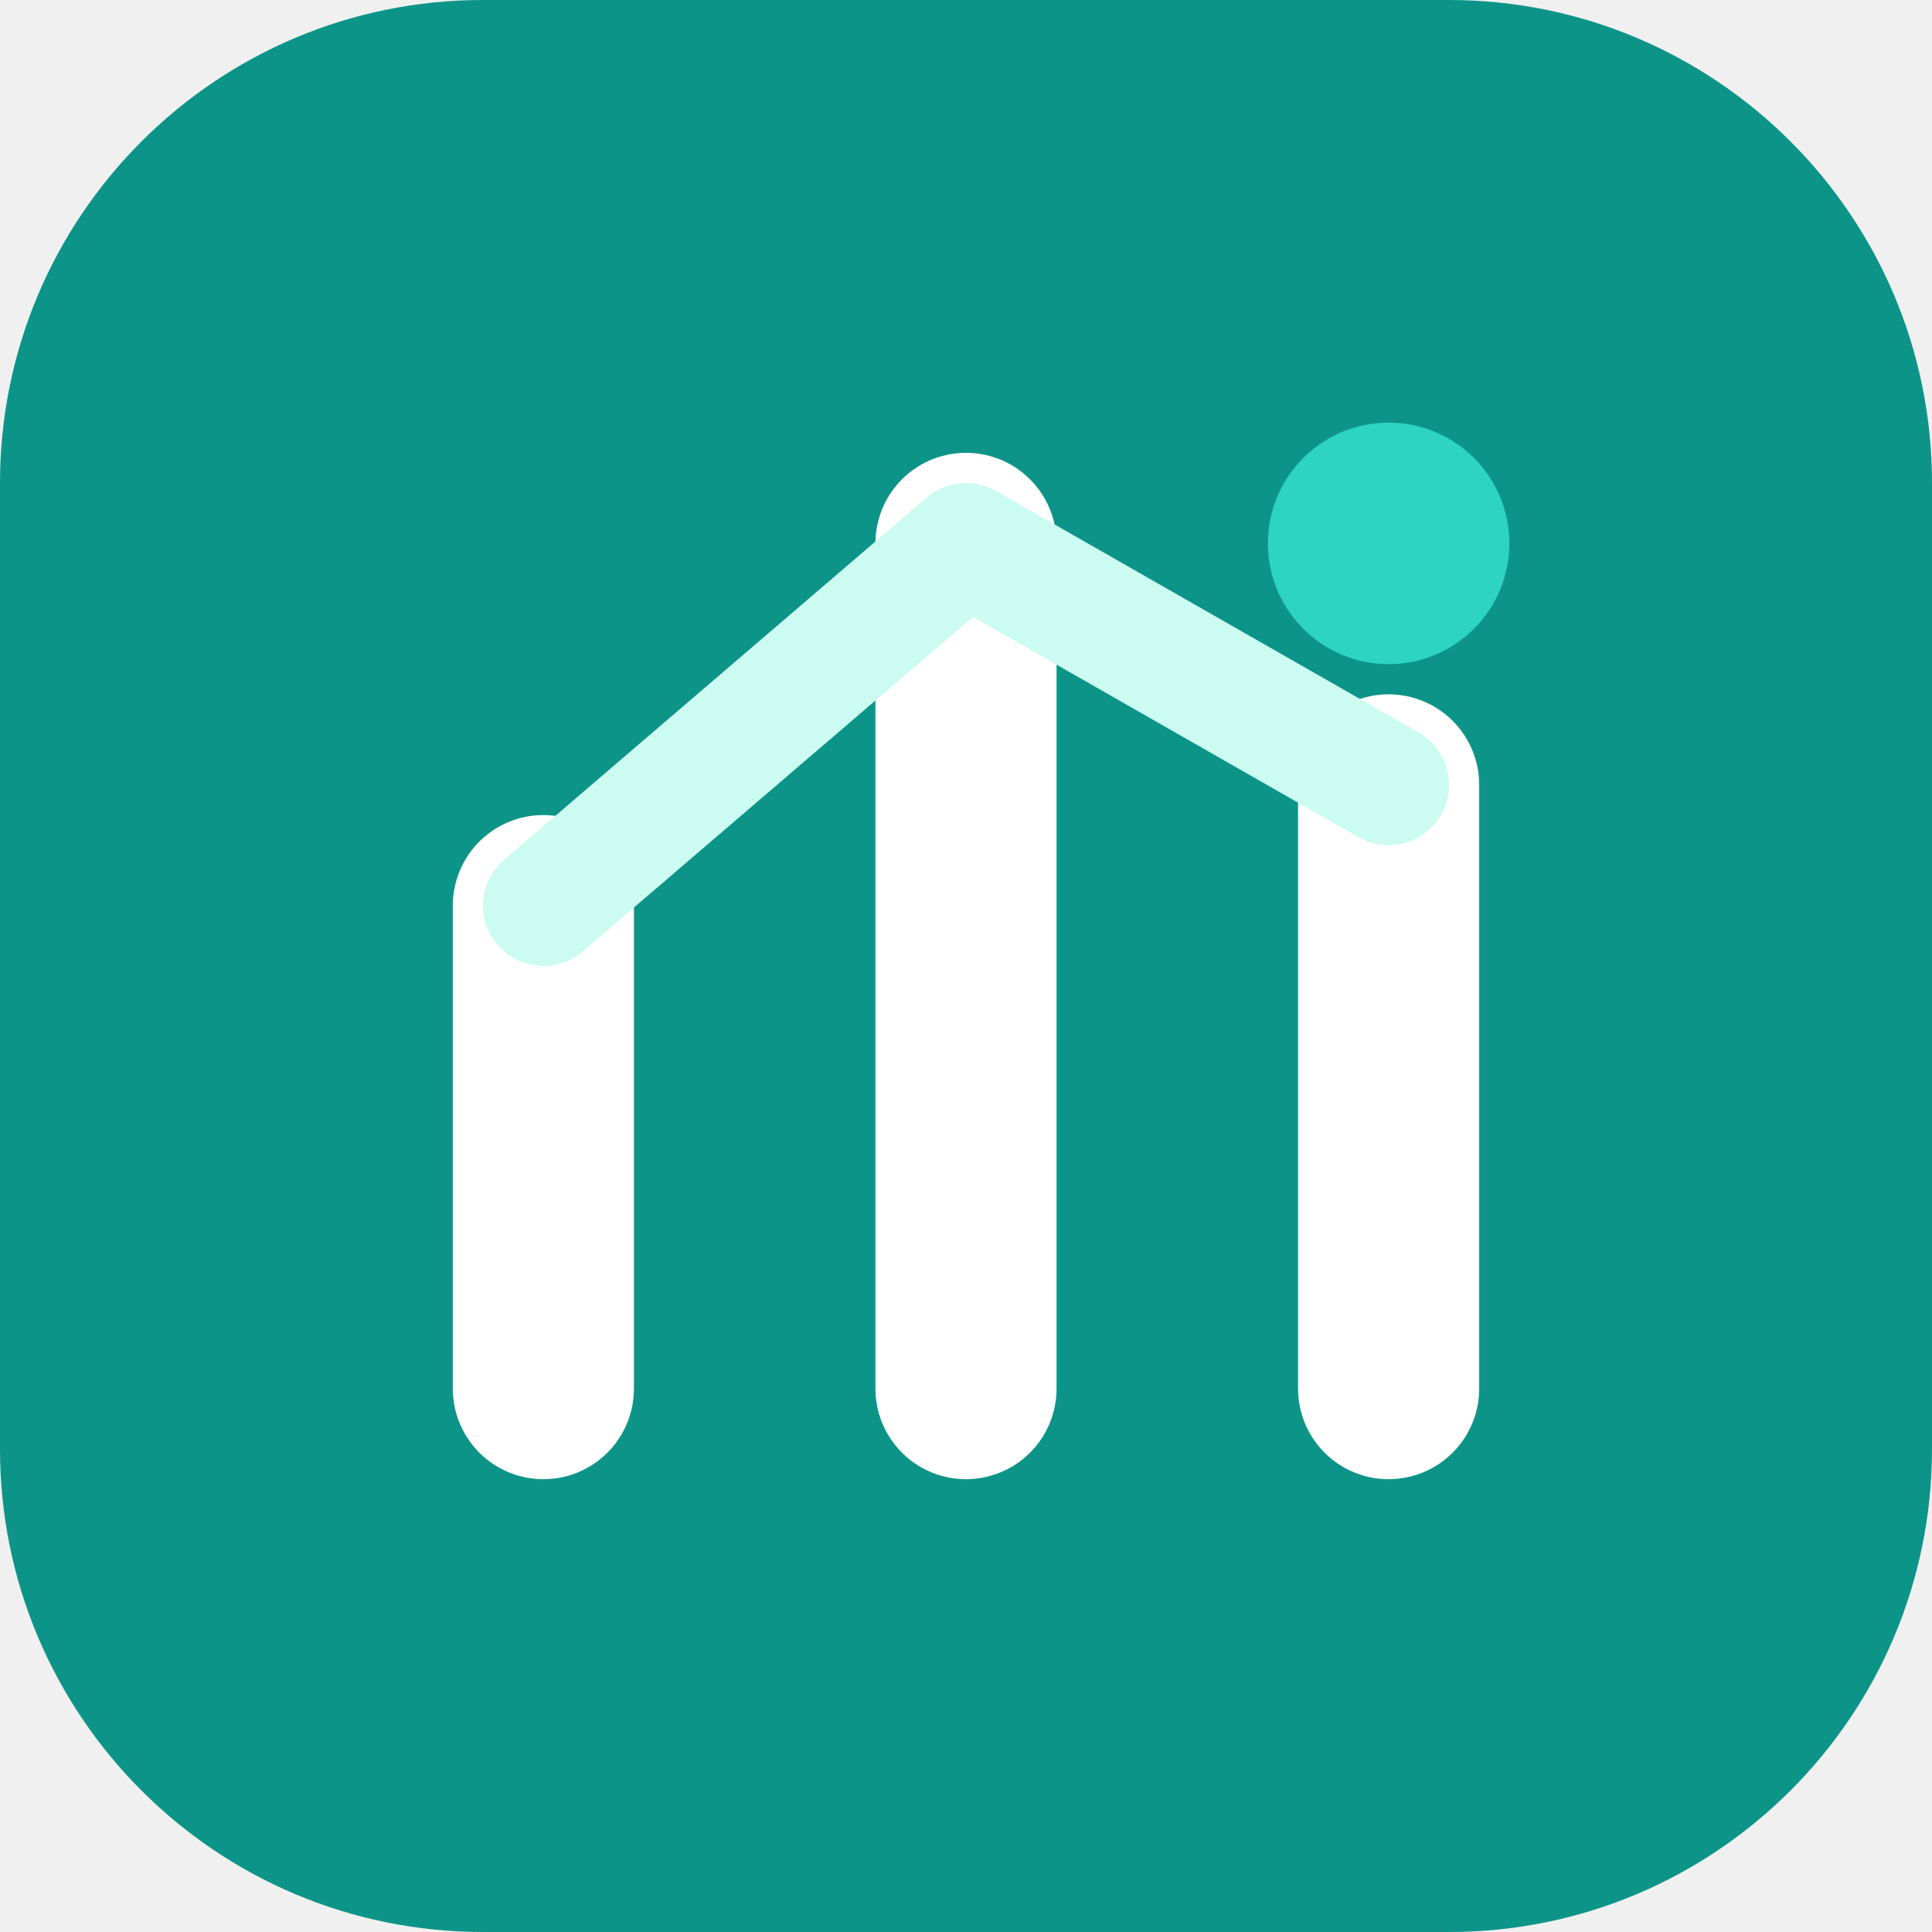
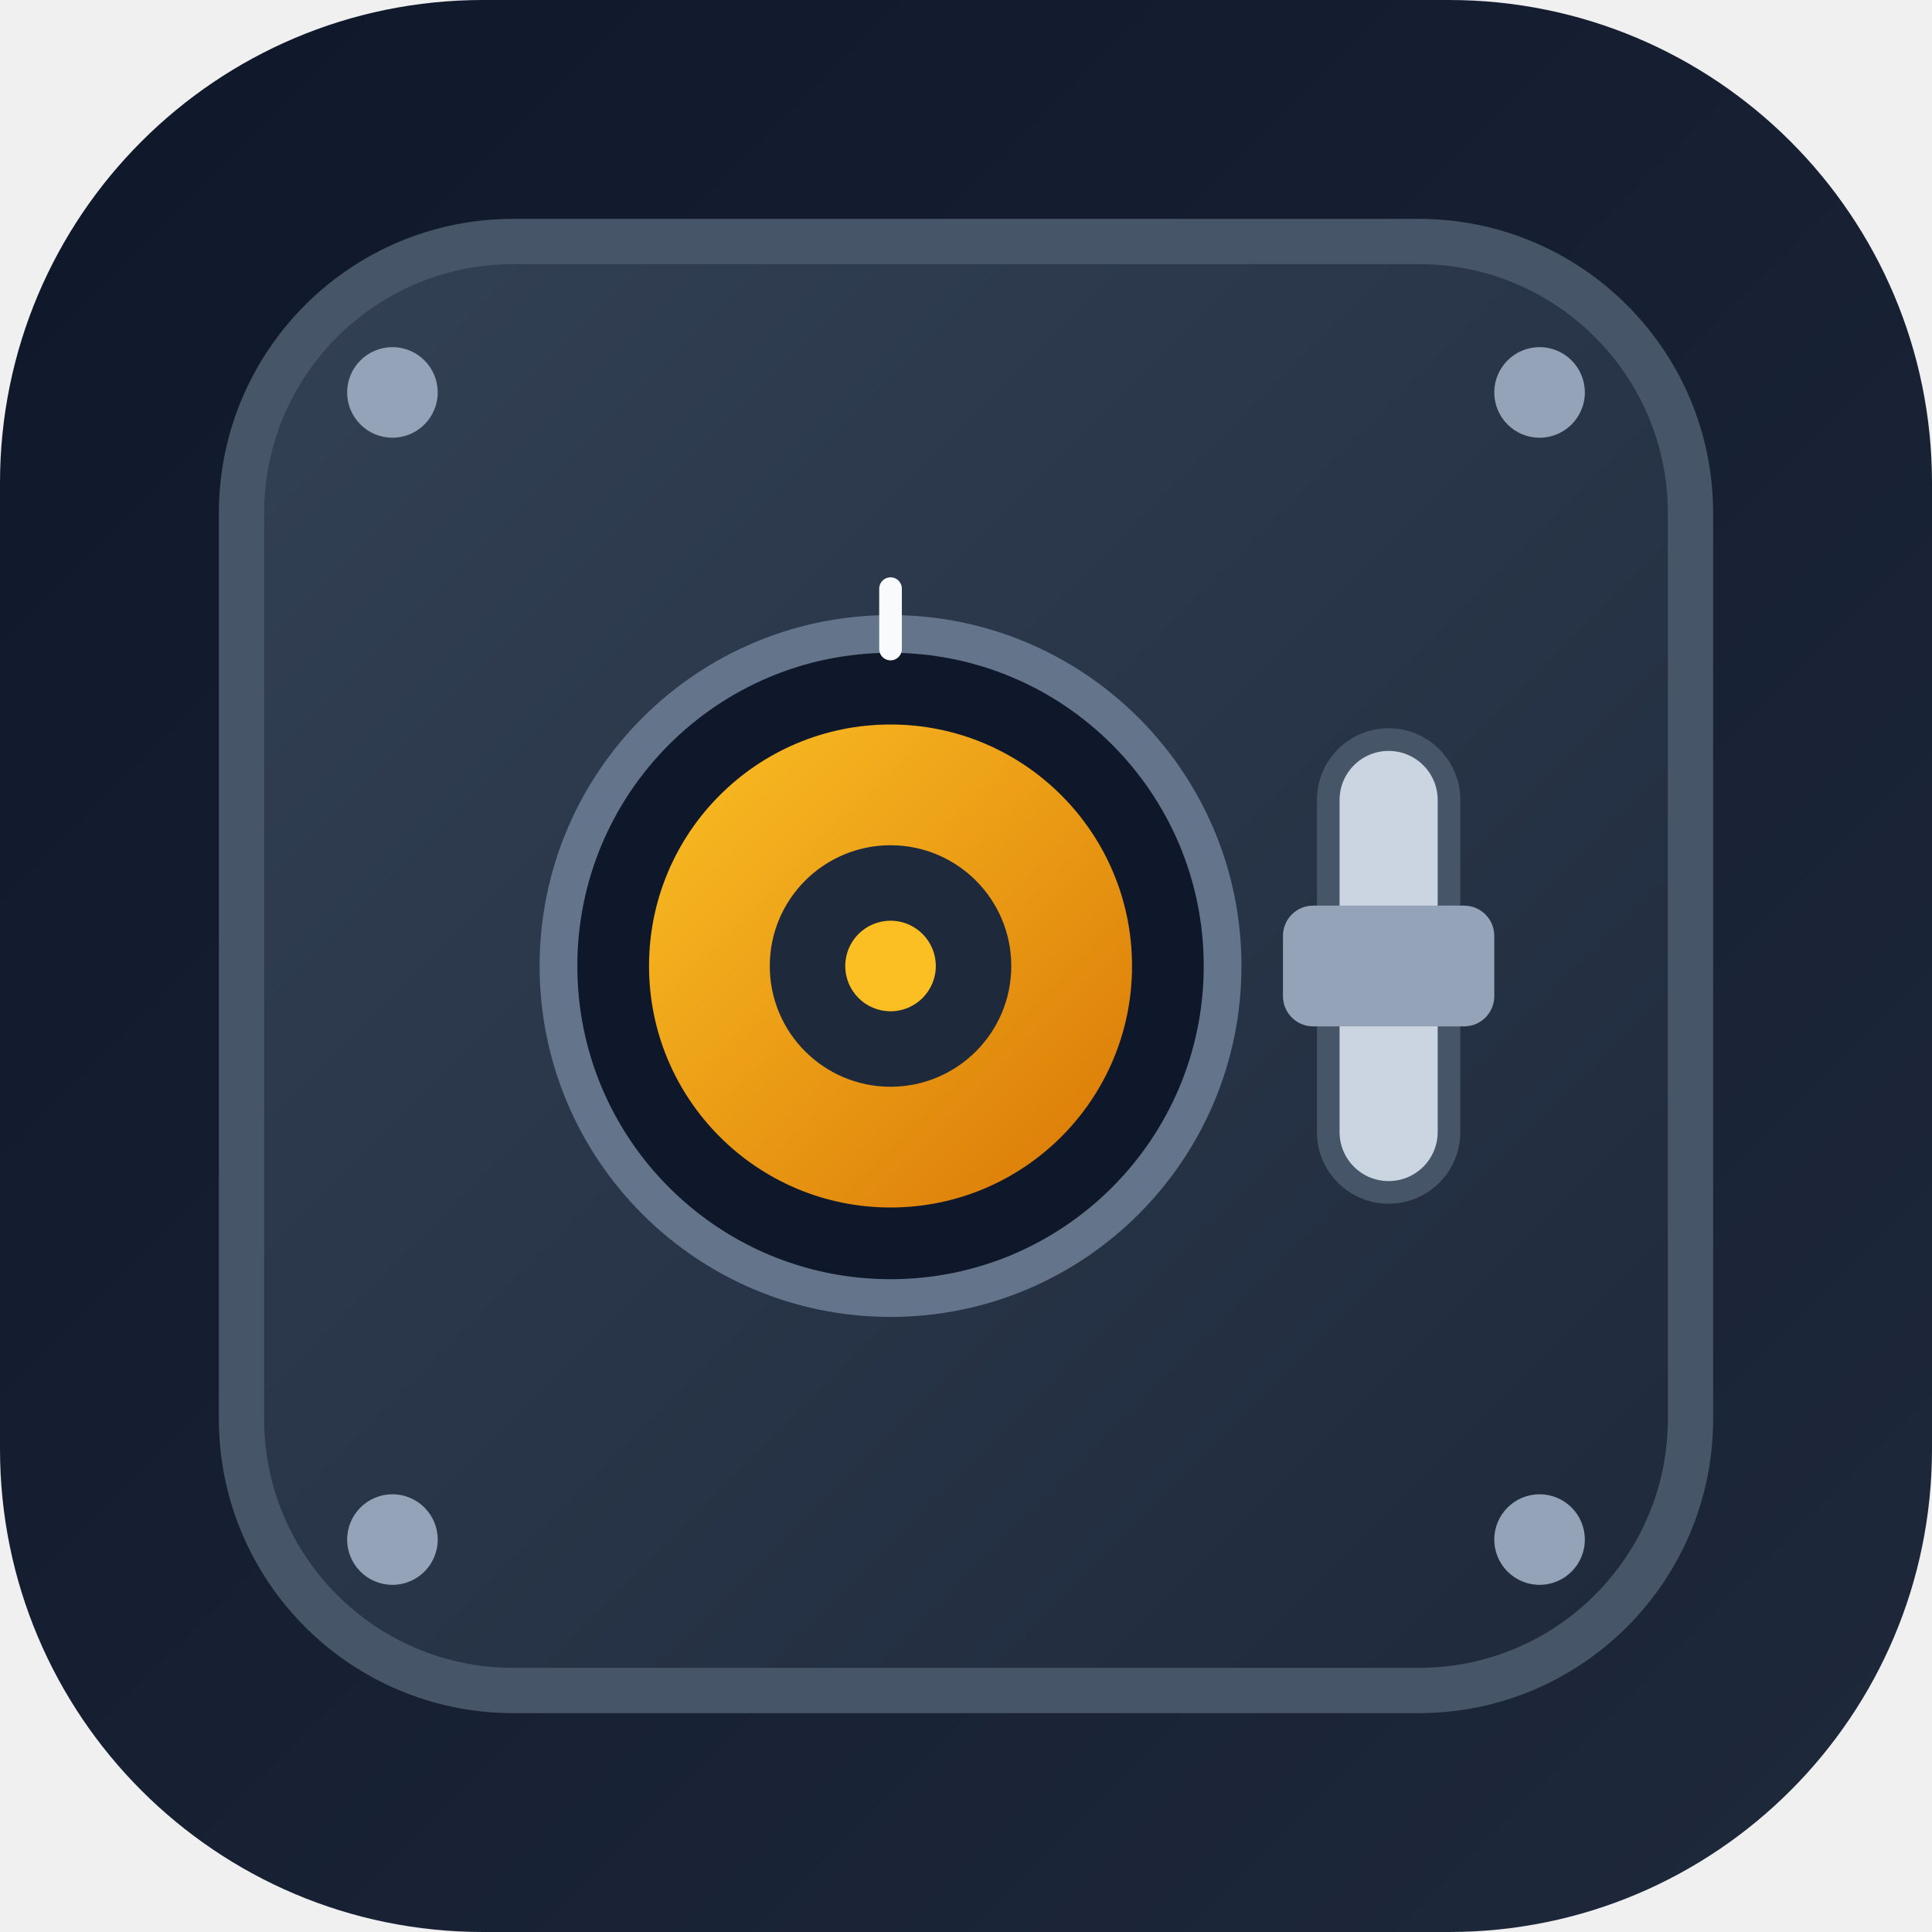
<svg xmlns="http://www.w3.org/2000/svg" width="512" height="512" viewBox="0 0 512 512" fill="none">
-   <rect width="512" height="512" rx="128" fill="#0D9488" />
-   <path d="M144 368V240M256 368V144M368 368V208" stroke="white" stroke-width="48" stroke-linecap="round" stroke-linejoin="round" />
-   <path d="M144 240L256 144L368 208" stroke="#CCFBF1" stroke-width="32" stroke-linecap="round" stroke-linejoin="round" />
-   <circle cx="368" cy="144" r="32" fill="#2DD4BF" />
+   <defs>
+     <linearGradient id="safeBg" x1="0" y1="0" x2="512" y2="512" gradientUnits="userSpaceOnUse">
+       <stop offset="0%" stop-color="#0f172a" />
+       <stop offset="100%" stop-color="#1e293b" />
+     </linearGradient>
+     <linearGradient id="doorMetal" x1="64" y1="64" x2="448" y2="448" gradientUnits="userSpaceOnUse">
+       <stop offset="0%" stop-color="#334155" />
+       <stop offset="100%" stop-color="#1e293b" />
+     </linearGradient>
+     <linearGradient id="goldDial" x1="0" y1="0" x2="1" y2="1">
+       <stop offset="0%" stop-color="#fbbf24" />
+       <stop offset="100%" stop-color="#d97706" />
+     </linearGradient>
+   </defs>
+   <rect width="512" height="512" rx="128" fill="url(#safeBg)" />
+   <rect x="64" y="64" width="384" height="384" rx="72" fill="url(#doorMetal)" stroke="#475569" stroke-width="12" />
+   <circle cx="104" cy="104" r="12" fill="#94a3b8" />
+   <circle cx="408" cy="104" r="12" fill="#94a3b8" />
+   <circle cx="104" cy="408" r="12" fill="#94a3b8" />
+   <circle cx="408" cy="408" r="12" fill="#94a3b8" />
+   <circle cx="236" cy="256" r="88" fill="#0f172a" stroke="#64748b" stroke-width="10" />
+   <circle cx="236" cy="256" r="64" fill="url(#goldDial)" />
+   <circle cx="236" cy="256" r="32" fill="#1e293b" />
+   <circle cx="236" cy="256" r="12" fill="#fbbf24" />
+   <path d="M236 156L236 172" stroke="#f8fafc" stroke-width="6" stroke-linecap="round" />
+   <rect x="352" y="196" width="32" height="120" rx="16" fill="#cbd5e1" stroke="#475569" stroke-width="6" />
+   <rect x="340" y="240" width="56" height="32" rx="8" fill="#94a3b8" />
</svg>
